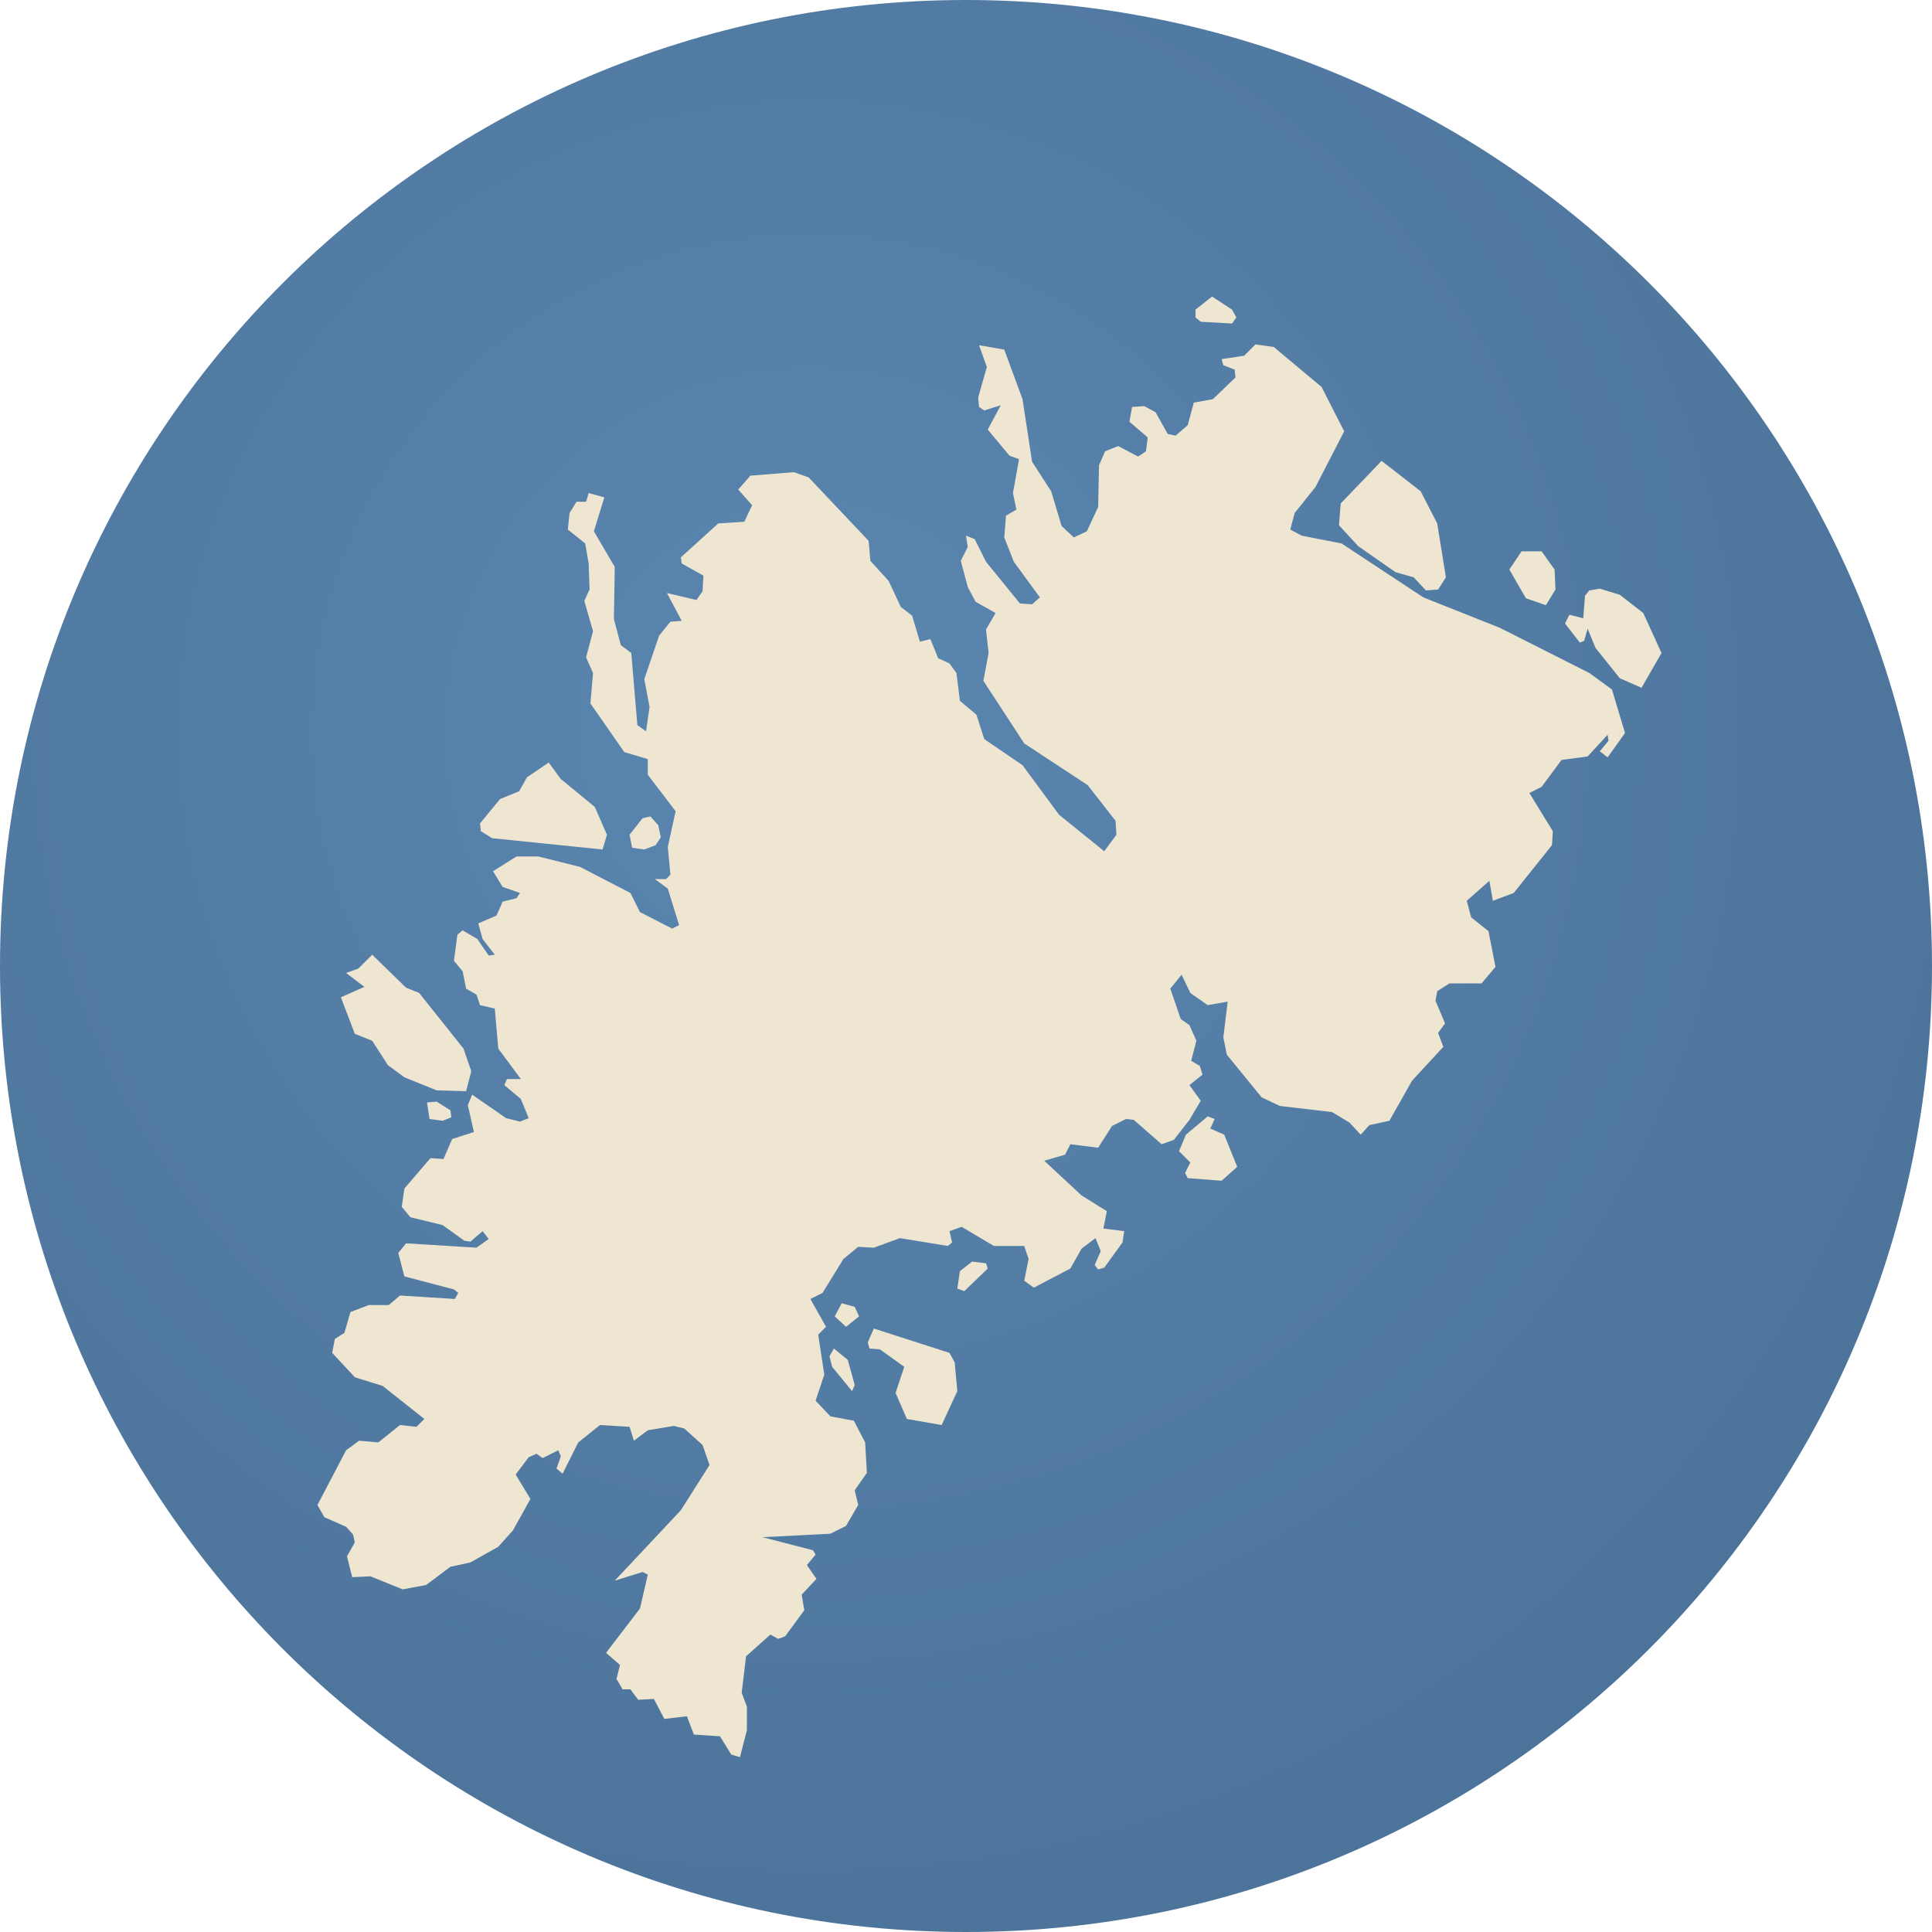
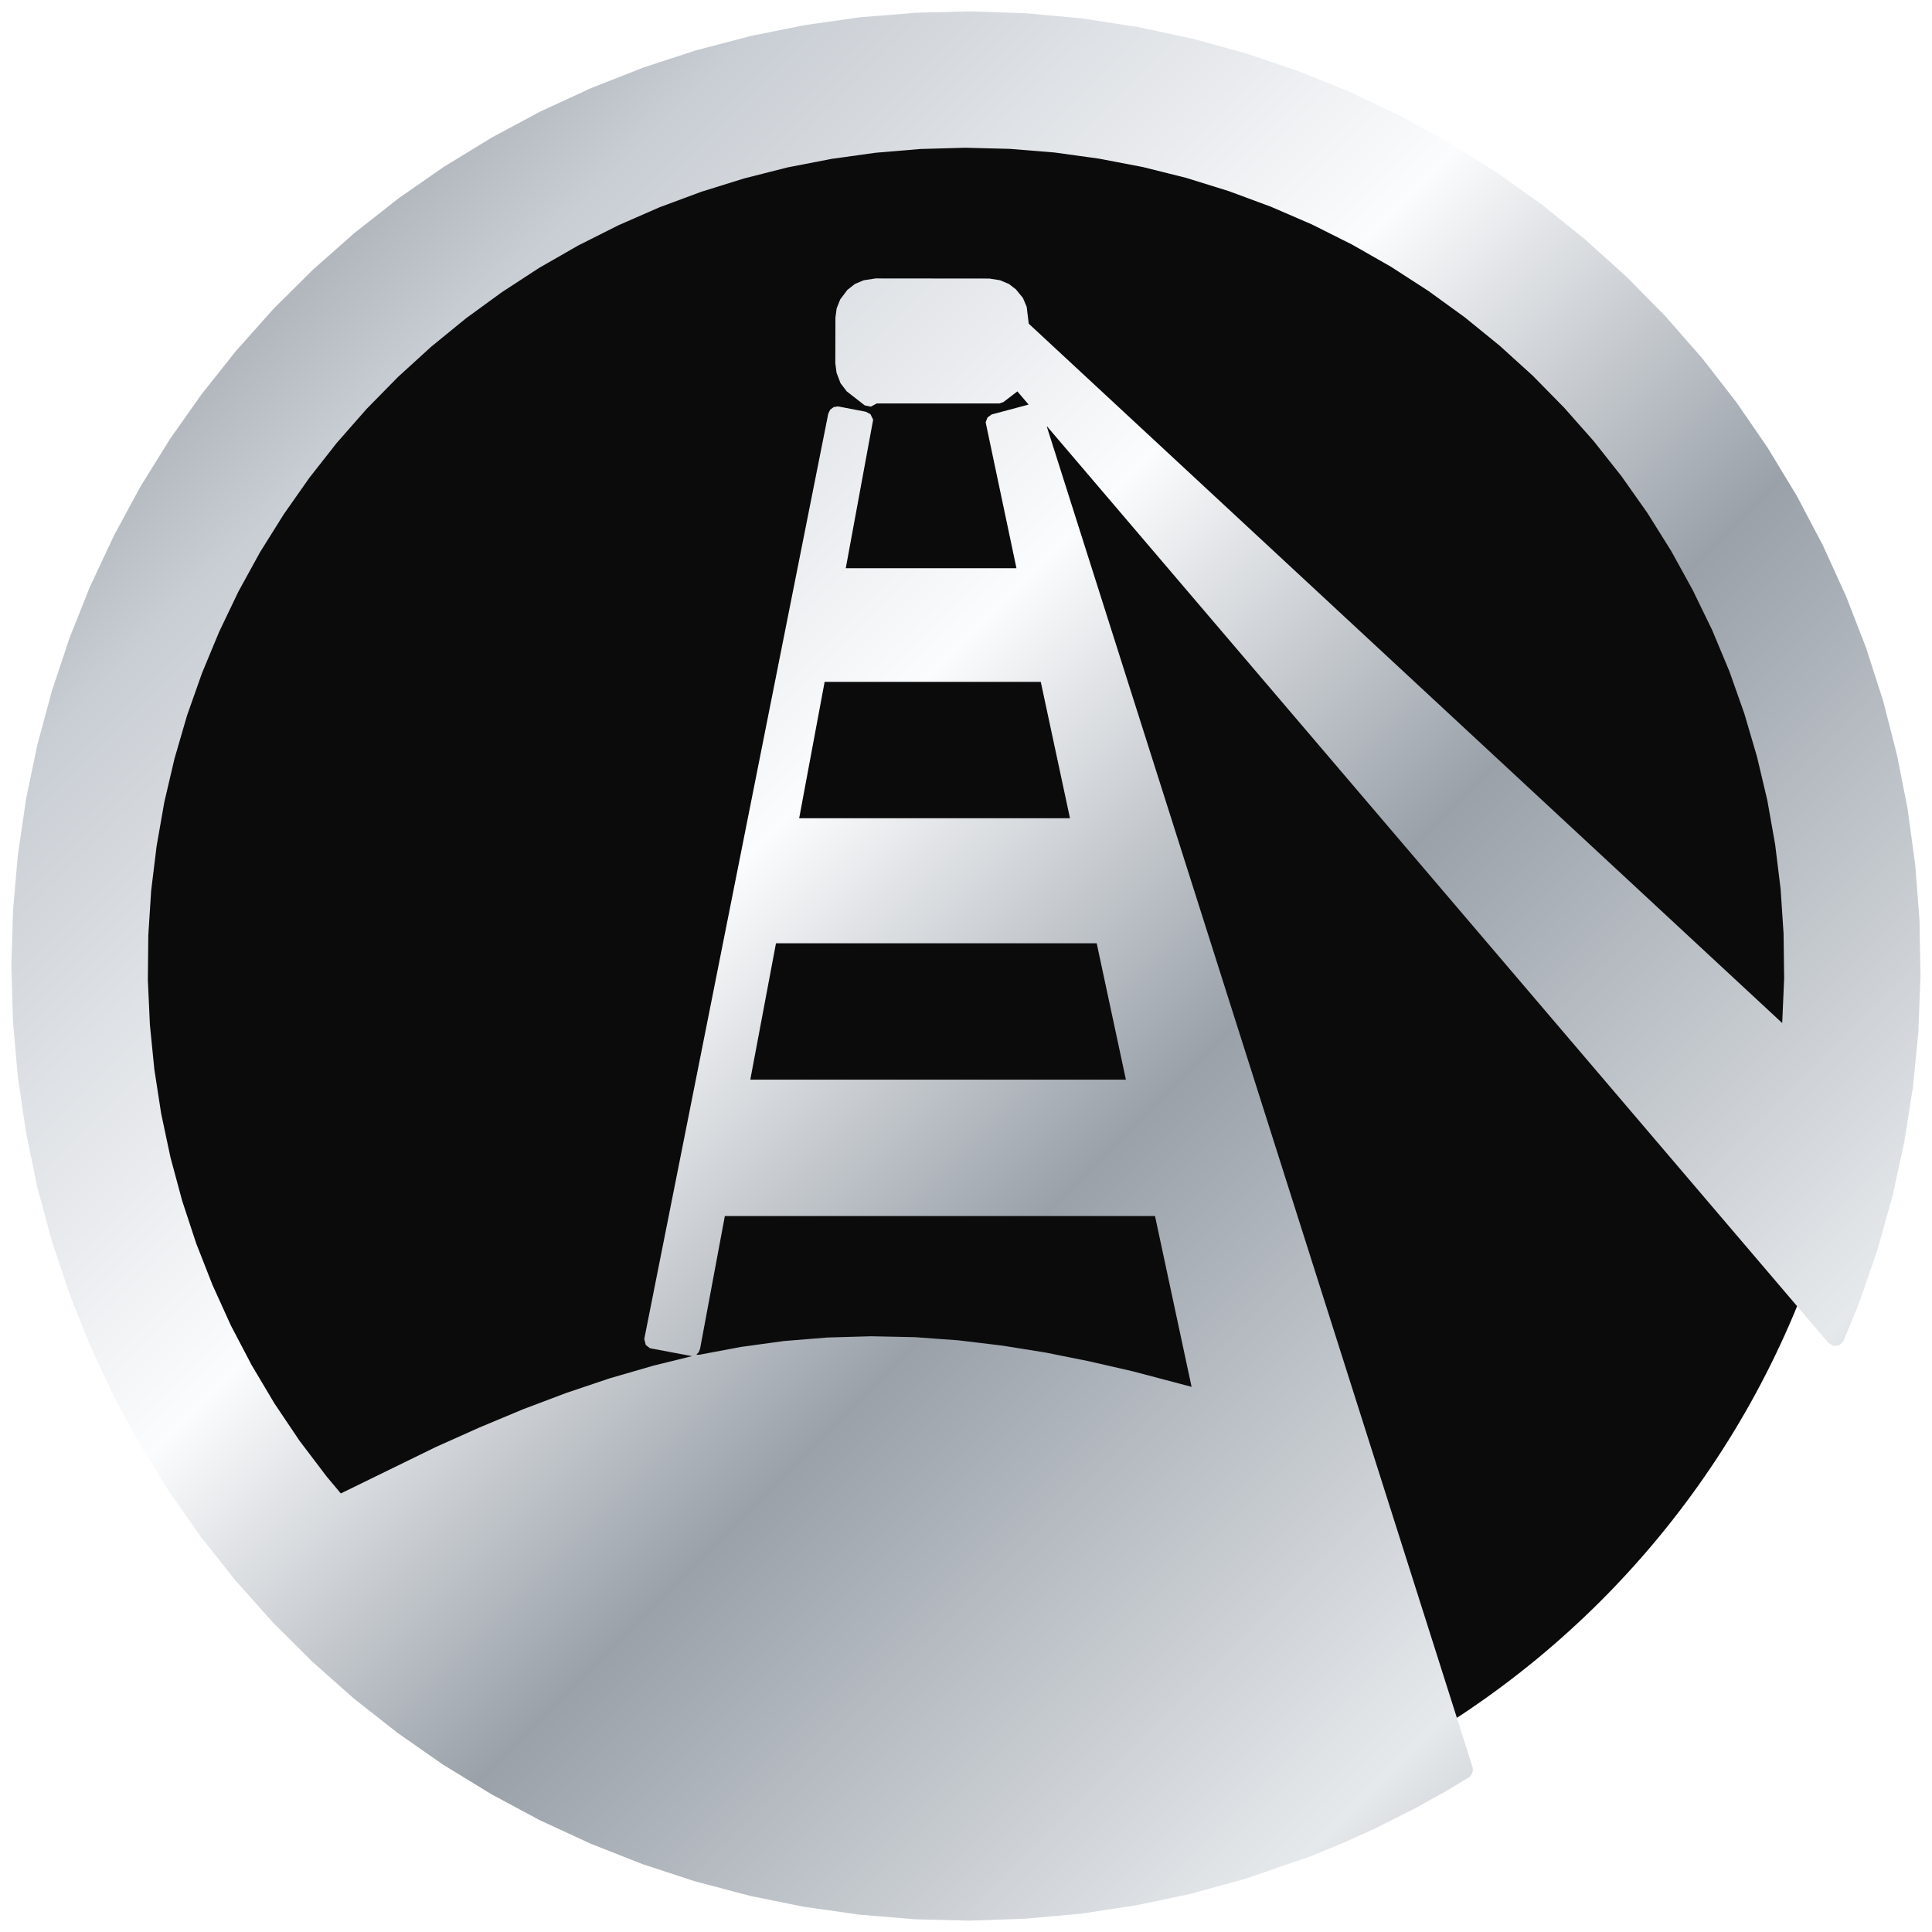
- <svg xmlns="http://www.w3.org/2000/svg" viewBox="-100 -100 200 200">
+ <svg xmlns="http://www.w3.org/2000/svg" viewBox="-85 -85 170 170">
  <defs>
-     <radialGradient id="g" cx="0.42" cy="0.38" r="0.75">
-       <stop offset="0" stop-color="#5a86b0" />
-       <stop offset="1" stop-color="#4a7096" />
-     </radialGradient>
+     <linearGradient id="s" gradientUnits="userSpaceOnUse" x1="-90" y1="-90" x2="90" y2="90">
+       <stop offset="0" stop-color="#5f656c" />
+       <stop offset="0.22" stop-color="#c9ced4" />
+       <stop offset="0.42" stop-color="#fbfcfd" />
+       <stop offset="0.58" stop-color="#9aa1a9" />
+       <stop offset="0.8" stop-color="#e6e9ec" />
+       <stop offset="1" stop-color="#6a7077" />
+     </linearGradient>
  </defs>
-   <circle r="100" fill="url(#g)" />
-   <path transform="scale(0.9)" d="M-26.0,91.0 L-27.0,90.7 L-28.3,88.6 L-31.3,88.4 L-32.1,86.3 L-34.7,86.6 L-35.9,84.3 L-37.7,84.4 L-38.6,83.2 L-39.5,83.2 L-40.2,82.0 L-39.8,80.4 L-41.4,79.0 L-37.5,73.9 L-36.6,70.0 L-37.2,69.7 L-40.4,70.7 L-32.8,62.6 L-29.5,57.4 L-30.3,55.1 L-32.4,53.2 L-33.6,52.9 L-36.6,53.4 L-38.2,54.6 L-38.7,53.0 L-42.1,52.8 L-44.6,54.8 L-46.4,58.4 L-47.1,57.8 L-46.6,56.4 L-46.9,55.7 L-48.7,56.6 L-49.4,56.1 L-50.3,56.5 L-51.8,58.5 L-50.1,61.3 L-52.1,64.9 L-53.8,66.8 L-57.0,68.6 L-59.3,69.1 L-62.1,71.2 L-64.8,71.7 L-68.5,70.2 L-70.6,70.3 L-71.2,67.9 L-70.3,66.3 L-70.5,65.4 L-71.3,64.5 L-73.8,63.4 L-74.6,62.0 L-71.3,55.7 L-69.8,54.6 L-67.6,54.8 L-65.1,52.8 L-63.2,53.0 L-62.3,52.1 L-67.1,48.3 L-70.3,47.3 L-72.9,44.5 L-72.6,42.9 L-71.5,42.2 L-70.8,39.8 L-68.7,39.0 L-66.4,39.0 L-65.1,37.9 L-58.8,38.3 L-58.4,37.6 L-58.9,37.2 L-64.6,35.7 L-65.3,33.0 L-64.4,31.9 L-56.3,32.4 L-54.9,31.4 L-55.6,30.5 L-57.0,31.7 L-57.7,31.6 L-60.2,29.8 L-63.9,28.9 L-64.9,27.7 L-64.6,25.6 L-61.6,22.1 L-60.1,22.2 L-59.1,19.9 L-56.6,19.1 L-57.3,16.0 L-56.8,14.8 L-52.9,17.5 L-51.3,17.9 L-50.3,17.5 L-51.2,15.3 L-53.1,13.7 L-52.8,13.0 L-51.2,13.0 L-53.8,9.5 L-54.2,4.9 L-55.9,4.5 L-56.3,3.3 L-57.5,2.6 L-57.9,0.6 L-58.9,-0.6 L-58.5,-3.6 L-57.9,-4.1 L-56.2,-3.1 L-54.9,-1.2 L-54.2,-1.3 L-55.6,-3.1 L-56.1,-4.9 L-54.0,-5.8 L-53.3,-7.4 L-51.7,-7.8 L-51.3,-8.4 L-53.3,-9.1 L-54.4,-10.9 L-51.7,-12.6 L-49.2,-12.6 L-44.4,-11.4 L-38.6,-8.4 L-37.5,-6.2 L-33.8,-4.3 L-33.0,-4.7 L-34.3,-8.9 L-35.8,-10.0 L-34.5,-10.0 L-34.0,-10.5 L-34.3,-13.7 L-33.4,-17.8 L-36.6,-22.0 L-36.6,-23.8 L-39.3,-24.6 L-43.2,-30.2 L-42.9,-33.7 L-43.7,-35.5 L-42.9,-38.5 L-43.9,-42.0 L-43.3,-43.3 L-43.4,-46.3 L-43.8,-48.6 L-45.8,-50.2 L-45.6,-52.1 L-44.8,-53.4 L-43.7,-53.4 L-43.4,-54.4 L-41.6,-53.9 L-42.8,-50.0 L-40.4,-45.9 L-40.5,-39.9 L-39.7,-36.9 L-38.5,-36.0 L-37.8,-27.7 L-36.8,-27.0 L-36.4,-29.8 L-37.0,-33.0 L-35.3,-38.0 L-34.0,-39.6 L-32.7,-39.7 L-34.4,-42.9 L-31.0,-42.1 L-30.3,-43.1 L-30.2,-44.9 L-32.7,-46.3 L-32.8,-47.0 L-28.5,-50.9 L-25.5,-51.1 L-24.6,-53.0 L-26.2,-54.8 L-24.8,-56.4 L-19.8,-56.8 L-18.1,-56.2 L-11.2,-48.9 L-11.0,-46.6 L-8.9,-44.3 L-7.5,-41.3 L-6.2,-40.3 L-5.3,-37.3 L-4.1,-37.6 L-3.2,-35.4 L-1.9,-34.8 L-1.1,-33.7 L-0.7,-30.5 L1.2,-28.9 L2.1,-26.1 L6.5,-23.1 L10.7,-17.4 L15.9,-13.2 L17.3,-15.1 L17.2,-16.7 L14.0,-20.8 L6.7,-25.6 L2.0,-32.8 L2.6,-36.0 L2.3,-38.7 L3.4,-40.6 L1.1,-41.9 L0.2,-43.6 L-0.6,-46.6 L0.2,-48.2 L0.0,-49.5 L1.0,-49.1 L2.3,-46.5 L6.2,-41.7 L7.6,-41.6 L8.5,-42.4 L5.5,-46.5 L4.4,-49.3 L4.6,-51.8 L5.8,-52.5 L5.4,-54.4 L6.1,-58.3 L5.0,-58.7 L2.5,-61.7 L4.0,-64.5 L2.1,-63.9 L1.5,-64.3 L1.4,-65.4 L2.4,-68.9 L1.5,-71.4 L4.4,-70.9 L6.5,-65.2 L7.6,-58.0 L9.8,-54.6 L11.0,-50.6 L12.4,-49.3 L13.9,-50.0 L15.2,-52.8 L15.3,-57.6 L16.0,-59.2 L17.5,-59.8 L19.8,-58.6 L20.7,-59.2 L20.9,-60.8 L18.8,-62.6 L19.1,-64.3 L20.5,-64.4 L21.8,-63.7 L23.2,-61.2 L24.1,-61.0 L25.5,-62.2 L26.2,-64.8 L28.4,-65.2 L31.0,-67.7 L30.9,-68.6 L29.6,-69.1 L29.4,-69.8 L32.0,-70.2 L33.3,-71.5 L35.4,-71.2 L40.9,-66.6 L43.5,-61.5 L40.2,-55.1 L37.8,-52.1 L37.3,-50.2 L38.6,-49.5 L43.2,-48.6 L52.6,-42.4 L61.4,-38.9 L71.7,-33.7 L74.3,-31.8 L75.8,-26.8 L73.8,-24.0 L72.9,-24.7 L73.9,-25.9 L73.8,-26.6 L71.5,-24.1 L68.5,-23.7 L66.2,-20.6 L64.8,-19.9 L67.5,-15.5 L67.4,-13.9 L63.0,-8.4 L60.6,-7.5 L60.2,-9.8 L57.6,-7.5 L58.1,-5.6 L60.1,-4.0 L60.9,0.1 L59.3,2.0 L55.6,2.0 L54.2,2.9 L54.0,4.0 L55.1,6.6 L54.3,7.7 L54.9,9.3 L51.3,13.2 L48.7,17.8 L46.4,18.3 L45.4,19.4 L44.1,18.0 L42.1,16.8 L36.1,16.1 L34.0,15.1 L30.0,10.2 L29.6,8.2 L30.1,4.1 L27.8,4.5 L25.8,3.1 L24.8,1.0 L23.5,2.6 L24.7,6.1 L25.7,6.8 L26.5,8.6 L25.9,10.9 L26.9,11.5 L27.2,12.5 L25.7,13.7 L27.0,15.5 L25.7,17.7 L23.9,20.0 L22.5,20.5 L19.3,17.7 L18.4,17.6 L16.8,18.4 L15.2,20.9 L12.0,20.5 L11.4,21.7 L9.0,22.4 L13.3,26.4 L16.2,28.2 L15.8,30.2 L18.2,30.5 L18.0,31.8 L15.9,34.7 L15.2,34.9 L14.8,34.4 L15.5,32.8 L14.9,31.3 L13.3,32.5 L12.0,34.8 L7.8,37.0 L6.7,36.2 L7.2,33.7 L6.7,32.2 L3.2,32.2 L-0.5,30.0 L-1.9,30.5 L-1.6,31.8 L-2.1,32.2 L-7.6,31.3 L-10.6,32.4 L-12.4,32.3 L-14.1,33.7 L-16.5,37.6 L-17.9,38.3 L-16.1,41.5 L-17.0,42.4 L-16.3,47.0 L-17.3,50.0 L-15.6,51.8 L-12.9,52.3 L-11.6,54.8 L-11.4,58.3 L-12.8,60.3 L-12.4,62.0 L-13.8,64.4 L-15.6,65.3 L-23.4,65.7 L-17.6,67.2 L-17.3,67.7 L-18.3,68.9 L-17.2,70.5 L-18.9,72.3 L-18.6,74.1 L-20.8,77.1 L-21.6,77.4 L-22.5,76.9 L-25.3,79.4 L-25.8,83.6 L-25.2,85.2 L-25.2,87.9 L-26.0,91.0Z M-57.5,14.4 L-60.9,14.3 L-64.6,12.8 L-66.5,11.4 L-68.3,8.6 L-70.3,7.8 L-71.9,3.6 L-69.2,2.4 L-71.3,0.8 L-69.9,0.3 L-68.3,-1.3 L-64.4,2.5 L-62.9,3.1 L-57.8,9.5 L-56.9,12.1 L-57.5,14.4Z M54.3,-43.3 L52.9,-43.2 L51.5,-44.7 L49.4,-45.3 L45.1,-48.3 L42.9,-50.7 L43.1,-53.2 L47.8,-58.1 L52.3,-54.6 L54.2,-50.9 L55.2,-44.7 L54.3,-43.3Z M-41.8,-13.4 L-54.5,-14.7 L-55.8,-15.5 L-55.9,-16.4 L-53.6,-19.2 L-51.4,-20.1 L-50.5,-21.7 L-48.0,-23.4 L-46.6,-21.5 L-42.7,-18.3 L-41.3,-15.1 L-41.8,-13.4Z M77.7,-32.0 L75.2,-33.1 L72.4,-36.6 L71.5,-38.8 L71.1,-37.4 L70.6,-37.2 L68.9,-39.4 L69.4,-40.4 L71.0,-40.0 L71.2,-42.6 L71.7,-43.2 L72.9,-43.4 L75.2,-42.7 L77.9,-40.6 L80.0,-36.0 L77.7,-32.0Z M-2.8,52.8 L-6.8,52.1 L-8.1,49.1 L-7.1,46.1 L-9.9,44.1 L-11.1,44.0 L-11.3,43.3 L-10.6,41.7 L-1.9,44.5 L-1.3,45.6 L-1.0,48.9 L-2.8,52.8Z M29.4,24.7 L25.5,24.4 L25.2,23.8 L25.8,22.6 L24.5,21.3 L25.3,19.4 L27.8,17.3 L28.6,17.6 L28.1,18.7 L29.7,19.4 L31.2,23.1 L29.4,24.7Z M66.7,-41.5 L64.4,-42.3 L62.5,-45.6 L63.9,-47.7 L66.2,-47.7 L67.7,-45.6 L67.8,-43.3 L66.7,-41.5Z M30.6,-73.9 L27.0,-74.1 L26.4,-74.6 L26.4,-75.5 L28.3,-77.0 L30.6,-75.5 L31.1,-74.6 L30.6,-73.9Z M-37.0,-13.4 L-38.4,-13.6 L-38.7,-15.1 L-37.2,-17.0 L-36.3,-17.2 L-35.4,-16.2 L-35.1,-14.8 L-35.7,-13.9 L-37.0,-13.4Z M-13.1,48.9 L-15.4,46.1 L-15.7,44.9 L-15.2,44.0 L-13.6,45.3 L-12.8,48.2 L-13.1,48.9Z M-0.2,37.4 L-1.0,37.1 L-0.7,35.1 L0.7,34.0 L2.3,34.2 L2.5,34.8 L-0.2,37.4Z M-13.8,41.5 L-15.1,40.3 L-14.3,38.8 L-12.8,39.2 L-12.3,40.3 L-13.8,41.5Z M-60.2,17.8 L-61.7,17.6 L-62.0,15.7 L-60.9,15.6 L-59.3,16.6 L-59.2,17.4 L-60.2,17.8Z" fill="#efe6d2" />
+   <g>
+     <circle r="79" fill="#0b0b0c" />
+     <path d="M-84.00,-0.07L-83.86,4.88L-83.44,9.67L-82.71,14.64L-81.73,19.41L-80.45,24.15L-78.93,28.73L-77.12,33.28L-75.02,37.79L-72.69,42.10L-70.10,46.28L-67.32,50.24L-64.27,54.08L-60.96,57.79L-57.49,61.24L-53.87,64.45L-50.02,67.48L-46.02,70.27L-41.74,72.89L-37.51,75.16L-33.03,77.23L-28.46,79.03L-23.88,80.53L-19.01,81.82L-14.27,82.78L-9.41,83.47L-4.50,83.88L0.33,84.00L5.26,83.83L10.18,83.38L15.03,82.64L19.73,81.65L24.51,80.34L30.24,78.37L33.10,77.20L35.92,75.93L39.59,74.08L42.30,72.57L44.29,71.37L44.50,71.12L44.60,70.81L44.57,70.49L7.09,-47.53L75.89,33.17L76.35,33.44L76.88,33.35L77.20,33.02L78.58,29.67L80.18,25.03L81.52,20.26L82.56,15.48L83.33,10.61L83.80,5.81L83.99,0.85L83.90,-4.03L83.53,-8.85L82.85,-13.84L81.92,-18.57L80.70,-23.33L79.19,-28.02L77.44,-32.53L75.40,-37.01L73.12,-41.34L70.54,-45.60L67.82,-49.56L64.80,-53.45L61.57,-57.14L58.16,-60.61L54.43,-63.97L50.68,-66.99L46.65,-69.86L42.49,-72.46L38.27,-74.77L33.74,-76.93L29.22,-78.75L24.58,-80.32L19.84,-81.62L15.13,-82.62L10.21,-83.38L5.34,-83.83L0.42,-84.00L-4.41,-83.88L-9.33,-83.48L-14.19,-82.79L-18.92,-81.84L-23.79,-80.56L-28.38,-79.06L-32.96,-77.26L-37.43,-75.20L-41.67,-72.93L-45.93,-70.33L-49.93,-67.55L-53.81,-64.50L-57.43,-61.30L-60.91,-57.85L-64.22,-54.14L-67.27,-50.30L-70.05,-46.36L-72.65,-42.17L-74.97,-37.88L-77.09,-33.36L-78.87,-28.90L-80.43,-24.22L-81.71,-19.48L-82.70,-14.74L-83.43,-9.76L-83.85,-4.96ZM-55.01,46.41L-56.26,44.92L-58.64,41.78L-60.84,38.51L-62.85,35.13L-64.68,31.64L-66.30,28.07L-67.74,24.40L-68.97,20.66L-70.00,16.84L-70.82,12.98L-71.42,9.09L-71.81,5.17L-71.99,1.23L-71.95,-2.71L-71.70,-6.62L-71.22,-10.55L-70.54,-14.43L-69.64,-18.27L-68.54,-22.05L-67.23,-25.76L-65.72,-29.40L-64.02,-32.95L-62.12,-36.41L-60.03,-39.75L-57.77,-42.97L-55.35,-46.05L-52.73,-49.03L-49.97,-51.84L-47.06,-54.49L-44.01,-56.98L-40.84,-59.29L-37.54,-61.44L-34.12,-63.40L-30.58,-65.18L-26.97,-66.76L-23.28,-68.13L-19.52,-69.30L-15.70,-70.27L-11.83,-71.02L-7.95,-71.56L-4.01,-71.89L-0.07,-72.00L3.87,-71.90L7.80,-71.58L11.70,-71.04L15.57,-70.30L19.37,-69.35L23.13,-68.18L26.83,-66.81L30.44,-65.25L33.97,-63.48L37.39,-61.53L40.70,-59.39L43.90,-57.07L46.96,-54.58L49.86,-51.95L52.62,-49.14L55.23,-46.19L57.69,-43.08L59.96,-39.86L62.05,-36.52L63.94,-33.09L65.66,-29.55L67.18,-25.91L68.49,-22.20L69.60,-18.42L70.51,-14.58L71.20,-10.68L71.68,-6.77L71.94,-2.84L71.99,1.10L71.82,5.02L5.52,-56.52L5.34,-58.00L5.01,-58.78L4.39,-59.54L3.78,-60.01L3.00,-60.34L2.05,-60.49L-7.95,-60.50L-9.00,-60.34L-9.78,-60.01L-10.44,-59.49L-11.07,-58.65L-11.38,-57.87L-11.49,-57.05L-11.50,-53.05L-11.39,-52.20L-11.04,-51.28L-10.49,-50.56L-8.91,-49.33L-8.37,-49.22L-7.85,-49.50L2.94,-49.50L3.29,-49.62L4.52,-50.56L5.51,-49.40L2.25,-48.53L1.89,-48.26L1.73,-47.84L4.44,-35.00L-10.58,-35.00L-8.17,-48.07L-8.41,-48.56L-8.82,-48.77L-11.26,-49.24L-11.64,-49.18L-11.95,-48.95L-12.12,-48.60L-28.31,32.82L-28.18,33.34L-27.82,33.63L-24.11,34.33L-27.52,35.17L-31.35,36.28L-35.18,37.57L-38.99,39.01L-42.82,40.61L-46.66,42.33ZM-23.73,34.20L-23.51,33.97L-23.40,33.68L-21.22,22.00L16.63,22.00L19.85,37.03L14.66,35.66L10.82,34.78L6.99,34.01L3.18,33.40L-0.65,32.94L-4.48,32.66L-8.35,32.58L-12.19,32.69L-16.02,33.00L-19.81,33.52L-23.48,34.21ZM-18.98,10.00L-16.72,-2.00L11.50,-2.00L14.07,10.00ZM-14.68,-13.00L-12.44,-25.00L6.58,-25.00L9.15,-13.00Z" fill="url(#s)" fill-rule="evenodd" />
+   </g>
</svg>
